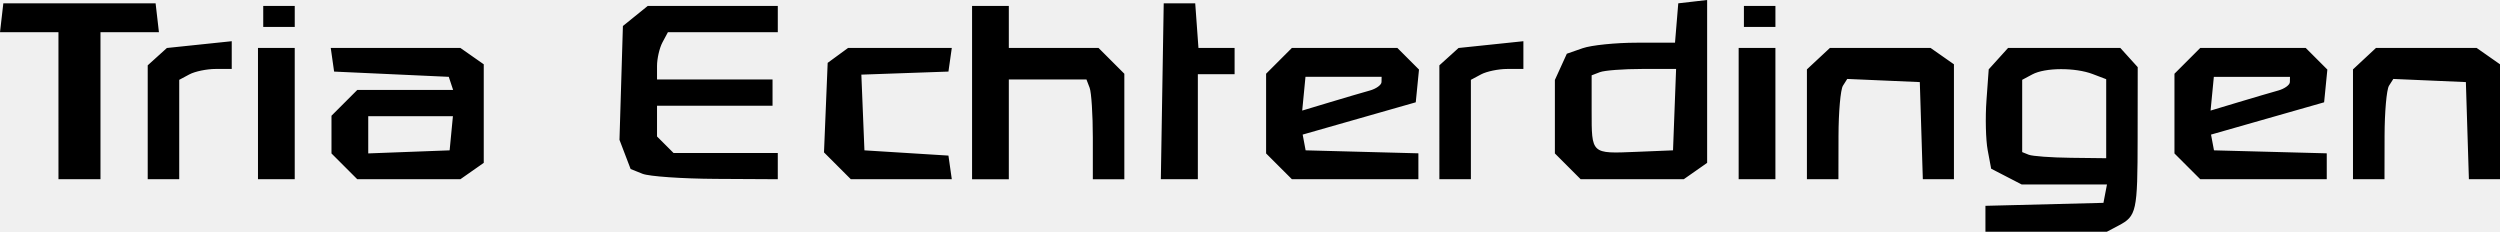
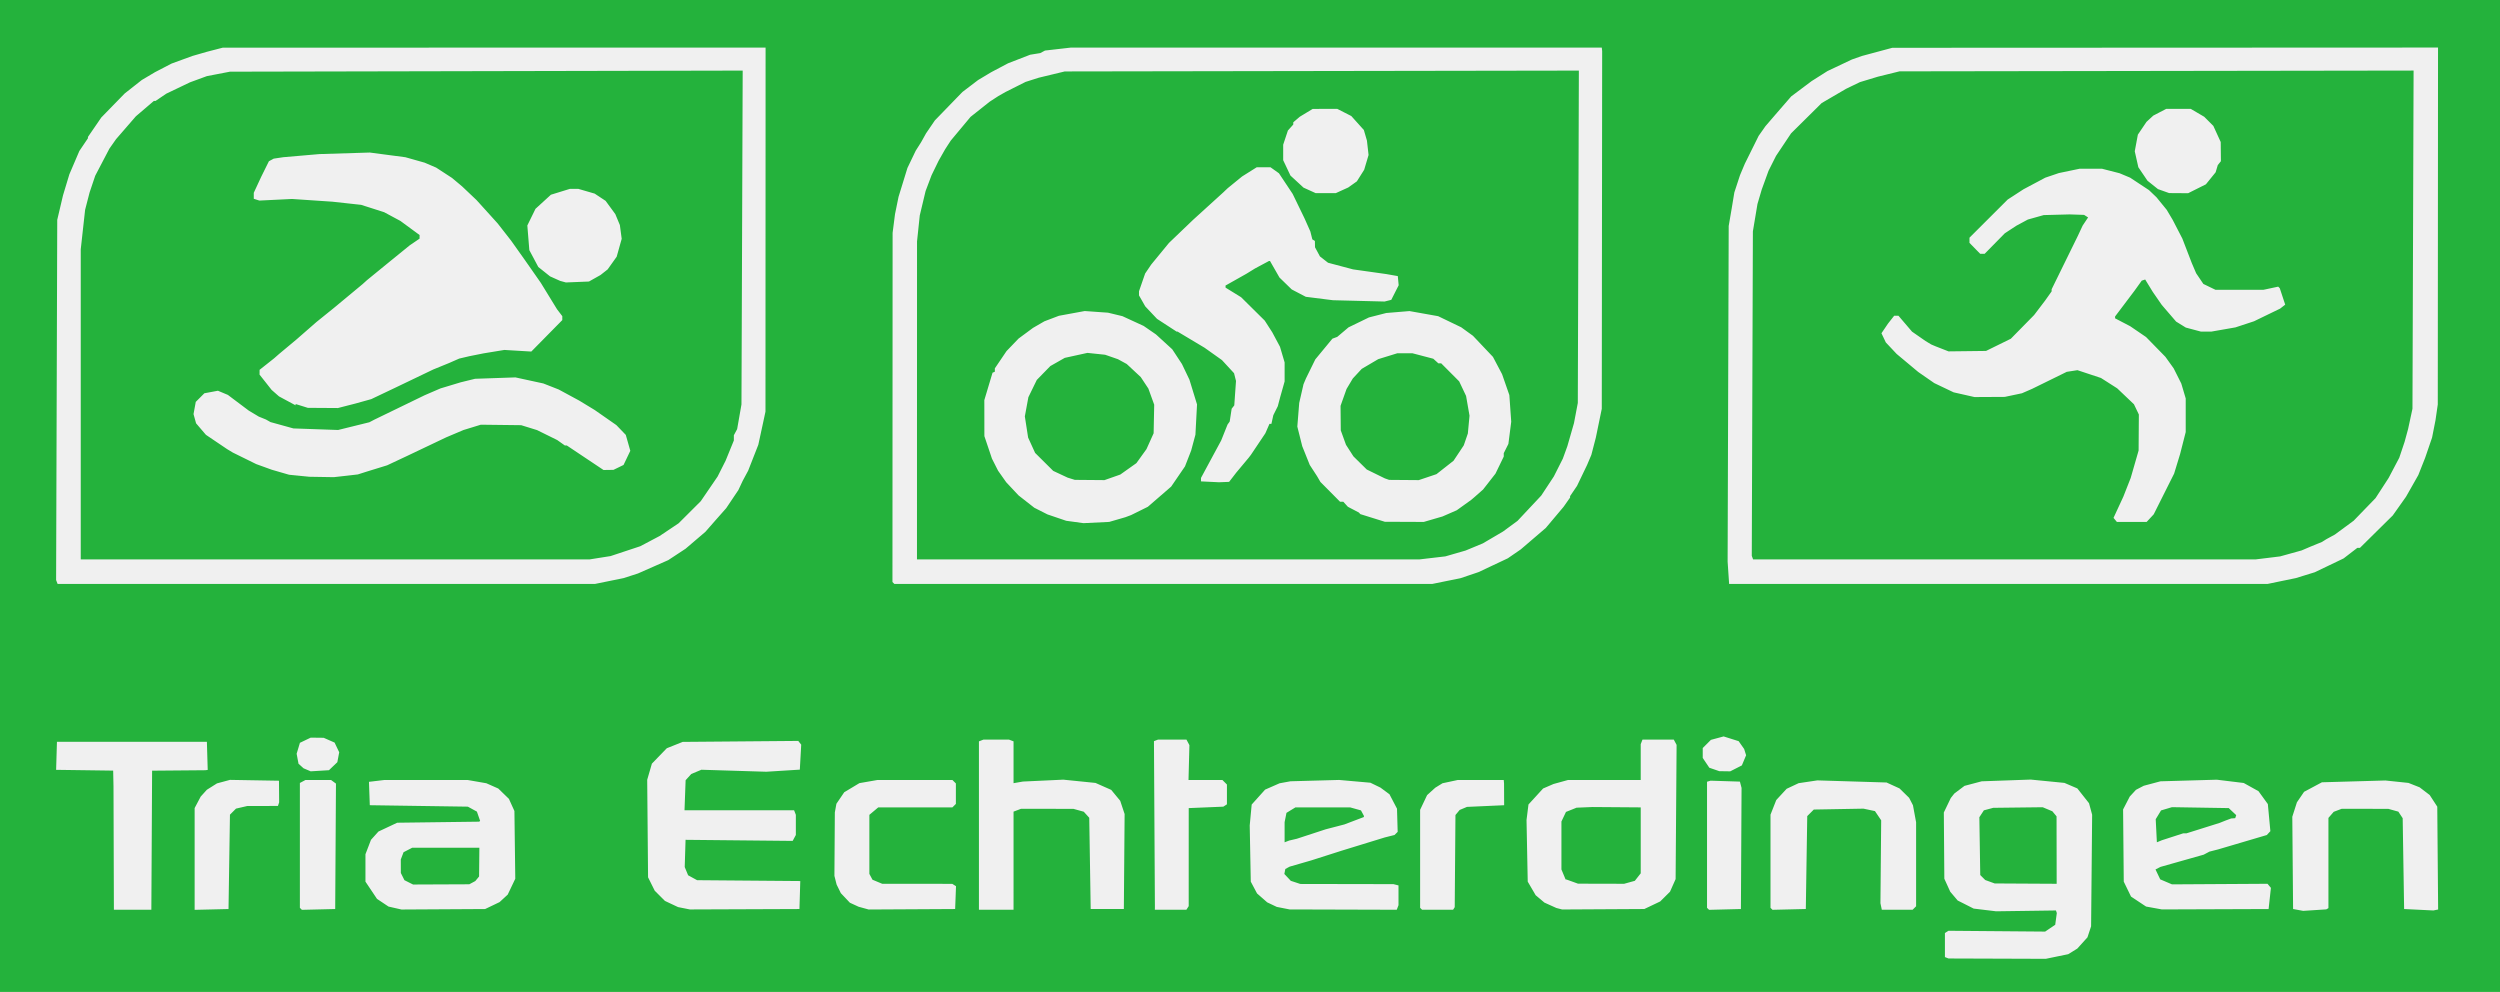
- <svg xmlns="http://www.w3.org/2000/svg" width="404.19mm" height="37.464mm" viewBox="0 0 404.19 37.464" version="1.1" id="svg1" xml:space="preserve">
-   <defs id="defs1" />
-   <g id="layer1" transform="translate(-160.153,138.7757)">
-     <path style="fill:#000000;stroke-width:3.208" d="m 481.15,-103.406 v -2.094 l 9.54,-0.24 9.54,-0.24 0.285,-1.486 0.285,-1.486 h -6.896 -6.896 l -2.466,-1.275 -2.466,-1.275 -0.562,-2.998 c -0.309,-1.649 -0.399,-5.263 -0.198,-8.031 l 0.364,-5.033 1.565,-1.73 1.565,-1.73 h 9.075 9.075 l 1.405,1.552 1.405,1.552 -0.013,11.393 c -0.013,12.005 -0.162,12.683 -3.115,14.237 l -1.854,0.976 h -9.818 -9.818 z m 19.525,-16.178 v -6.388 l -2.178,-0.828 c -2.846,-1.082 -7.694,-1.057 -9.763,0.051 l -1.642,0.879 v 5.842 5.842 l 1.061,0.428 c 0.584,0.235 3.64,0.458 6.791,0.495 l 5.73,0.067 z m -331.071,-2.101 v -11.885 h -4.725 -4.725 l 0.269,-2.334 0.269,-2.334 h 12.309 12.309 l 0.269,2.334 0.269,2.334 h -4.725 -4.725 v 11.885 11.885 h -3.396 -3.396 z m 14.431,2.678 v -9.206 l 1.55,-1.402 1.55,-1.402 5.242,-0.548 5.242,-0.548 v 2.243 2.243 h -2.603 c -1.431,0 -3.341,0.395 -4.245,0.879 l -1.642,0.879 v 8.035 8.035 h -2.547 -2.547 z m 17.827,-1.405 v -10.611 h 2.971 2.971 v 10.611 10.611 h -2.971 -2.971 z m 13.968,8.528 -2.084,-2.084 v -3.048 -3.048 l 2.084,-2.084 2.084,-2.084 h 7.749 7.749 l -0.351,-1.061 -0.351,-1.061 -9.27,-0.424 -9.27,-0.424 -0.271,-1.91 -0.271,-1.91 h 10.481 10.481 l 1.887,1.321 1.887,1.321 v 7.968 7.968 l -1.887,1.321 -1.887,1.321 h -8.339 -8.339 z m 17.283,-5.344 0.266,-2.759 h -6.845 -6.845 v 3.007 3.007 l 6.579,-0.248 6.579,-0.248 z m 30.919,6.548 -1.922,-0.772 -0.901,-2.357 -0.901,-2.357 0.277,-9.202 0.277,-9.202 2.004,-1.621 2.004,-1.621 h 10.517 10.517 v 2.122 2.122 h -8.884 -8.884 l -0.879,1.642 c -0.483,0.903 -0.879,2.622 -0.879,3.82 v 2.178 h 9.338 9.338 v 2.122 2.122 h -9.338 -9.338 v 2.486 2.486 l 1.334,1.334 1.334,1.334 h 8.428 8.428 v 2.122 2.122 l -9.975,-0.054 c -5.486,-0.029 -10.84,-0.401 -11.897,-0.826 z m 31.51,-1.289 -2.169,-2.169 0.297,-7.238 0.297,-7.237 1.648,-1.205 1.648,-1.205 h 8.386 8.386 l -0.271,1.91 -0.271,1.91 -7.04,0.247 -7.04,0.247 0.249,6.12 0.249,6.12 6.791,0.424 6.791,0.424 0.271,1.91 0.271,1.91 h -8.162 -8.162 z m 21.771,-11.838 v -14.007 h 2.971 2.971 v 3.396 3.396 h 7.254 7.254 l 2.084,2.084 2.084,2.084 v 8.528 8.528 h -2.547 -2.547 v -6.722 c 0,-3.697 -0.232,-7.326 -0.515,-8.065 l -0.515,-1.343 h -6.276 -6.276 v 8.065 8.065 h -2.971 -2.971 z m 30.752,-0.212 0.233,-14.219 h 2.547 2.547 l 0.261,3.608 0.261,3.608 h 2.922 2.922 v 2.122 2.122 h -2.971 -2.971 v 8.489 8.489 h -2.992 -2.992 z m 18.87,12.135 -2.084,-2.084 v -6.444 -6.444 l 2.084,-2.084 2.084,-2.084 h 8.528 8.528 l 1.748,1.748 1.748,1.748 -0.262,2.646 -0.262,2.646 -9.142,2.61 -9.142,2.61 0.239,1.273 0.239,1.273 9.116,0.241 9.116,0.241 v 2.094 2.094 h -10.225 -10.225 z m 14.666,-12.249 c 1.042,-0.288 1.901,-0.905 1.91,-1.372 l 0.016,-0.849 h -6.155 -6.155 l -0.264,2.728 -0.264,2.728 4.508,-1.356 c 2.48,-0.746 5.361,-1.592 6.402,-1.88 z m 11.264,5.126 v -9.206 l 1.55,-1.402 1.55,-1.402 5.242,-0.548 5.242,-0.548 v 2.243 2.243 h -2.603 c -1.431,0 -3.341,0.395 -4.244,0.879 l -1.642,0.879 v 8.035 8.035 h -2.547 -2.547 z m 20.759,7.123 -2.084,-2.084 v -5.941 -5.941 l 0.966,-2.12 0.966,-2.12 2.556,-0.891 c 1.406,-0.49 5.341,-0.891 8.745,-0.891 h 6.189 l 0.263,-3.183 0.263,-3.183 2.334,-0.269 2.334,-0.269 v 13.166 13.166 l -1.887,1.321 -1.887,1.321 h -8.339 -8.339 z m 17.265,-9.164 0.248,-6.579 h -5.484 c -3.016,0 -6.088,0.232 -6.827,0.515 l -1.343,0.515 v 5.71 c 0,7.056 -0.1,6.963 7.179,6.663 l 5.979,-0.246 z m 10.363,0.637 v -10.611 h 2.971 2.971 v 10.611 10.611 h -2.971 -2.971 z m 11.036,1.731 v -8.88 l 1.858,-1.731 1.858,-1.731 h 8.14 8.14 l 1.887,1.321 1.887,1.321 v 9.29 9.29 h -2.515 -2.515 l -0.244,-7.852 -0.244,-7.852 -5.866,-0.254 -5.866,-0.254 -0.7,1.103 c -0.385,0.607 -0.706,4.255 -0.713,8.106 l -0.013,7.003 h -2.547 -2.547 z m 61.507,6.797 -2.084,-2.084 v -6.444 -6.444 l 2.084,-2.084 2.084,-2.084 h 8.528 8.528 l 1.748,1.748 1.748,1.748 -0.262,2.646 -0.262,2.646 -9.142,2.61 -9.142,2.61 0.239,1.273 0.239,1.273 9.116,0.241 9.116,0.241 v 2.094 2.094 h -10.225 -10.225 z m 14.666,-12.249 c 1.042,-0.288 1.901,-0.905 1.91,-1.372 l 0.016,-0.849 h -6.154 -6.155 l -0.264,2.728 -0.264,2.728 4.508,-1.356 c 2.48,-0.746 5.361,-1.592 6.402,-1.88 z m 12.113,5.452 v -8.88 l 1.858,-1.731 1.858,-1.731 h 8.14 8.14 l 1.887,1.321 1.887,1.321 v 9.29 9.29 h -2.515 -2.515 l -0.244,-7.852 -0.244,-7.852 -5.866,-0.254 -5.866,-0.254 -0.7,1.103 c -0.385,0.607 -0.706,4.255 -0.713,8.106 l -0.013,7.003 h -2.547 -2.547 z m -337.862,-17.436 v -1.698 h 2.547 2.547 v 1.698 1.698 h -2.547 -2.547 z m 239.39,0 v -1.698 h 2.547 2.547 v 1.698 1.698 h -2.547 -2.547 z" id="path194" />
+ <svg xmlns="http://www.w3.org/2000/svg" width="458.787mm" height="182.033mm" viewBox="0 0 458.787 182.033" version="1.1" id="svg1" xml:space="preserve">
+   <defs id="defs1">
+     <style id="style1-7">
+       .cls-1 {
+         fill: #fff;
+       }
+     </style>
+   </defs>
+   <g id="layer1" transform="translate(-162.7259,377.6524)">
+     <path style="fill:#24b23c;fill-opacity:1" d="m 162.726,-286.636 v -91.017 h 229.394 229.394 v 91.017 91.017 H 392.12 162.726 Z m 377.486,84.516 2.058,-0.423 0.834,-0.513 0.834,-0.513 0.934,-1.034 0.934,-1.034 0.334,-1.011 0.334,-1.011 0.095,-10.238 0.095,-10.238 -0.285,-1.057 -0.285,-1.057 -1.073,-1.358 -1.073,-1.358 -1.183,-0.507 -1.183,-0.507 -3.096,-0.305 -3.096,-0.305 -4.498,0.159 -4.498,0.159 -1.577,0.418 -1.577,0.418 -0.936,0.706 -0.936,0.706 -0.321,0.408 -0.321,0.408 -0.639,1.328 -0.639,1.328 0.046,6.08 0.046,6.08 0.542,1.191 0.542,1.191 0.681,0.805 0.681,0.805 1.468,0.743 1.468,0.743 2.06,0.249 2.06,0.249 5.49,-0.077 5.49,-0.077 0.079,0.237 0.079,0.237 -0.145,1.076 -0.145,1.076 -0.926,0.626 -0.926,0.626 -8.867,-0.075 -8.867,-0.075 -0.328,0.203 -0.328,0.203 v 2.211 2.211 l 0.331,0.128 0.331,0.128 8.922,0.031 8.922,0.031 z m -12.301,-13.721 -0.866,-0.314 -0.457,-0.457 -0.457,-0.457 -0.082,-5.305 -0.082,-5.305 0.414,-0.632 0.414,-0.632 0.859,-0.231 0.859,-0.231 4.539,-0.054 4.539,-0.054 0.885,0.37 0.885,0.37 0.386,0.465 0.386,0.465 0.011,6.19 0.011,6.19 -5.689,-0.032 -5.689,-0.032 z m 61.918,4.958 0.198,-0.114 v -8.278 -8.278 l 0.485,-0.559 0.485,-0.559 0.723,-0.275 0.723,-0.275 4.282,0.001 4.282,0.001 0.926,0.258 0.926,0.258 0.397,0.601 0.397,0.601 0.132,8.334 0.132,8.334 2.682,0.132 2.682,0.132 0.439,-0.088 0.439,-0.088 -0.079,-9.437 -0.079,-9.437 -0.696,-1.069 -0.696,-1.069 -0.927,-0.707 -0.927,-0.707 -1.023,-0.403 -1.023,-0.403 -2.117,-0.222 -2.117,-0.222 -5.821,0.165 -5.821,0.165 -1.637,0.874 -1.637,0.874 -0.658,0.964 -0.658,0.964 -0.423,1.323 -0.423,1.323 0.072,8.467 0.072,8.467 0.926,0.17 0.926,0.17 2.117,-0.137 2.117,-0.137 z m -399.259,-12.578 0.069,-12.76 4.895,-0.042 4.895,-0.042 0.208,-0.03 0.208,-0.03 -0.076,-2.58 -0.076,-2.58 h -13.758 -13.758 l -0.076,2.574 -0.076,2.574 5.235,0.072 5.235,0.072 0.03,1.455 0.03,1.455 0.036,11.311 0.036,11.311 h 3.437 3.437 z m 14.224,3.97 0.132,-8.658 0.555,-0.555 0.555,-0.555 1.032,-0.239 1.032,-0.239 2.816,-0.006 2.816,-0.006 0.111,-0.331 0.111,-0.331 -0.016,-1.984 -0.016,-1.984 -4.498,-0.077 -4.498,-0.077 -1.191,0.322 -1.191,0.322 -0.926,0.583 -0.926,0.583 -0.567,0.627 -0.567,0.627 -0.557,1.054 -0.557,1.054 v 9.339 9.339 l 3.109,-0.074 3.109,-0.074 z m 19.516,-2.851 0.07,-11.509 -0.451,-0.331 -0.451,-0.331 h -2.348 -2.348 l -0.512,0.274 -0.512,0.274 v 11.456 11.456 l 0.184,0.184 0.184,0.184 3.057,-0.074 3.057,-0.074 z m 28.77,10.875 1.323,-0.635 0.748,-0.688 0.748,-0.688 0.694,-1.455 0.694,-1.455 -0.079,-6.218 -0.079,-6.218 -0.505,-1.113 -0.505,-1.113 -0.976,-0.948 -0.976,-0.948 -1.094,-0.484 -1.094,-0.484 -1.721,-0.3 -1.721,-0.3 -7.651,0.002 -7.651,0.002 -1.399,0.168 -1.399,0.168 0.076,2.145 0.076,2.145 8.996,0.132 8.996,0.132 0.831,0.455 0.831,0.455 0.294,0.845 0.294,0.845 -0.078,0.078 -0.078,0.078 -7.53,0.097 -7.53,0.097 -1.72,0.809 -1.72,0.809 -0.684,0.759 -0.684,0.759 -0.507,1.323 -0.507,1.323 v 2.514 2.514 l 1.058,1.582 1.058,1.582 1.058,0.706 1.058,0.706 1.191,0.271 1.191,0.271 7.673,-0.045 7.673,-0.045 z m -15.341,-4.26 -0.791,-0.397 -0.331,-0.661 -0.331,-0.661 -0.004,-1.24 -0.004,-1.24 0.253,-0.666 0.253,-0.666 0.792,-0.41 0.792,-0.41 6.165,-2e-5 6.165,-1e-5 -0.027,2.638 -0.027,2.638 -0.348,0.419 -0.348,0.419 -0.551,0.295 -0.551,0.295 -5.159,0.022 -5.159,0.022 z m 71.773,2.327 0.076,-2.567 -9.468,-0.079 -9.468,-0.079 -0.823,-0.451 -0.823,-0.451 -0.312,-0.754 -0.312,-0.754 0.077,-2.499 0.077,-2.499 9.829,0.099 9.829,0.099 0.291,-0.544 0.291,-0.544 v -1.848 -1.848 l -0.161,-0.419 -0.161,-0.419 H 298.399 288.343 l 0.102,-2.757 0.102,-2.757 0.518,-0.572 0.518,-0.572 0.931,-0.389 0.931,-0.389 5.953,0.183 5.953,0.183 3.077,-0.193 3.077,-0.193 0.128,-2.291 0.128,-2.291 -0.272,-0.344 -0.272,-0.344 -10.606,0.09 -10.606,0.09 -1.455,0.581 -1.455,0.581 -1.369,1.415 -1.369,1.415 -0.43,1.48 -0.43,1.48 0.079,8.949 0.079,8.949 0.611,1.229 0.611,1.229 0.938,0.938 0.938,0.938 1.204,0.566 1.204,0.566 1.083,0.216 1.083,0.216 10.054,-0.039 10.054,-0.039 z m 28.577,0.473 0.078,-2.094 -0.343,-0.217 -0.343,-0.217 -6.425,-0.004 -6.425,-0.004 -0.896,-0.374 -0.896,-0.374 -0.286,-0.534 -0.286,-0.534 v -5.418 -5.418 l 0.814,-0.685 0.814,-0.685 h 6.806 6.806 l 0.318,-0.318 0.318,-0.318 v -1.879 -1.879 l -0.318,-0.318 -0.318,-0.318 h -6.871 -6.871 l -1.663,0.29 -1.663,0.29 -1.391,0.835 -1.391,0.835 -0.719,1.058 -0.719,1.058 -0.144,0.794 -0.144,0.794 -0.039,5.821 -0.039,5.821 0.201,0.794 0.201,0.794 0.389,0.794 0.389,0.794 0.83,0.877 0.83,0.877 0.794,0.366 0.794,0.366 0.926,0.256 0.926,0.256 7.938,-0.044 7.938,-0.044 z m 10.638,-6.776 v -9.002 l 0.679,-0.258 0.679,-0.258 4.811,0.001 4.811,0.001 0.953,0.265 0.953,0.265 0.503,0.555 0.503,0.555 0.132,8.373 0.132,8.373 h 3.043 3.043 l 0.07,-8.718 0.07,-8.718 -0.403,-1.212 -0.403,-1.212 -0.826,-1.002 -0.826,-1.002 -1.442,-0.638 -1.442,-0.638 -2.956,-0.3 -2.956,-0.3 -3.704,0.173 -3.704,0.173 -0.86,0.15 -0.86,0.15 v -3.838 -3.838 l -0.419,-0.161 -0.419,-0.161 h -2.338 -2.338 l -0.419,0.161 -0.419,0.161 v 15.45 15.45 h 3.175 3.175 z m 31.931,8.672 0.212,-0.331 0.002,-8.996 0.002,-8.996 3.175,-0.132 3.175,-0.132 0.331,-0.214 0.331,-0.214 v -1.818 -1.818 l -0.416,-0.416 -0.416,-0.416 h -3.11 -3.11 l 0.083,-3.199 0.083,-3.199 -0.27,-0.505 -0.27,-0.505 h -2.615 -2.615 l -0.368,0.141 -0.368,0.141 0.087,15.271 0.087,15.271 -0.006,0.198 -0.006,0.198 h 2.895 2.895 z m 38.553,-0.088 0.161,-0.419 v -1.813 -1.813 l -0.463,-0.118 -0.463,-0.118 -8.547,-0.016 -8.547,-0.016 -0.873,-0.288 -0.873,-0.288 -0.592,-0.63 -0.592,-0.63 0.09,-0.458 0.09,-0.458 0.397,-0.213 0.397,-0.213 1.984,-0.574 1.984,-0.574 2.778,-0.887 2.778,-0.887 3.969,-1.22 3.969,-1.22 0.892,-0.223 0.892,-0.223 0.289,-0.289 0.289,-0.289 -0.062,-2.126 -0.062,-2.126 -0.691,-1.322 -0.691,-1.322 -0.825,-0.611 -0.825,-0.611 -0.926,-0.449 -0.926,-0.449 -2.873,-0.254 -2.873,-0.254 -4.458,0.122 -4.458,0.122 -1.003,0.184 -1.003,0.184 -1.327,0.582 -1.327,0.582 -1.231,1.369 -1.231,1.369 -0.18,1.919 -0.18,1.919 0.097,5.155 0.097,5.155 0.575,1.083 0.575,1.083 0.931,0.817 0.931,0.817 0.883,0.419 0.883,0.419 1.178,0.231 1.178,0.231 9.827,0.029 9.827,0.029 z m -20.741,-13.808 v -1.847 l 0.171,-0.854 0.171,-0.854 0.821,-0.501 0.821,-0.501 5.027,4.9e-4 5.027,4.8e-4 0.989,0.275 0.989,0.275 0.268,0.5 0.268,0.5 v 0.108 0.108 l -1.786,0.679 -1.786,0.679 -1.72,0.448 -1.72,0.448 -2.646,0.866 -2.646,0.866 -0.703,0.165 -0.703,0.165 -0.421,0.162 -0.421,0.162 z m 31.072,13.989 0.147,-0.237 0.067,-8.454 0.067,-8.454 0.386,-0.465 0.386,-0.465 0.672,-0.281 0.672,-0.281 3.41,-0.154 3.41,-0.154 -0.009,-1.984 -0.009,-1.984 -0.028,-0.331 -0.028,-0.331 h -4.22 -4.22 l -1.4,0.3 -1.4,0.3 -0.664,0.409 -0.664,0.41 -0.749,0.679 -0.749,0.679 -0.64,1.348 -0.64,1.348 v 8.992 8.992 l 0.176,0.176 0.176,0.176 h 2.851 2.851 z m 36.397,-0.589 1.455,-0.694 0.901,-0.894 0.901,-0.894 0.515,-1.157 0.515,-1.157 0.09,-12.317 0.09,-12.317 -0.258,-0.483 -0.258,-0.483 h -2.873 -2.873 l -0.161,0.419 -0.161,0.419 v 3.286 3.286 l -6.681,0.003 -6.681,0.003 -1.323,0.365 -1.323,0.365 -0.954,0.413 -0.954,0.413 -1.342,1.468 -1.342,1.468 -0.178,1.425 -0.178,1.425 0.11,5.652 0.11,5.652 0.729,1.248 0.729,1.248 0.803,0.676 0.803,0.676 1.097,0.495 1.097,0.495 0.529,0.137 0.529,0.137 7.541,-0.043 7.541,-0.043 z m -14.684,-4.341 -1.058,-0.381 -0.08,-0.004 -0.08,-0.004 -0.383,-0.918 -0.383,-0.918 v -4.4 -4.4 l 0.417,-0.879 0.417,-0.879 0.972,-0.389 0.972,-0.389 1.455,-0.061 1.455,-0.061 4.432,0.033 4.432,0.033 v 6.05 6.05 l -0.541,0.688 -0.541,0.688 -0.98,0.272 -0.98,0.272 -4.233,-0.01 -4.233,-0.01 z m 31.014,-6.08 0.058,-11.115 -0.151,-0.576 -0.151,-0.576 -2.686,-0.085 -2.686,-0.085 -0.331,0.096 -0.331,0.096 v 11.569 11.569 l 0.185,0.185 0.185,0.185 2.924,-0.074 2.924,-0.074 z m 11.981,2.589 0.132,-8.526 0.602,-0.602 0.602,-0.602 4.557,-0.082 4.557,-0.082 1.055,0.225 1.055,0.225 0.57,0.845 0.57,0.845 -0.068,7.61 -0.068,7.61 0.126,0.595 0.126,0.595 h 2.829 2.829 l 0.318,-0.318 0.318,-0.318 v -7.704 -7.704 l -0.289,-1.565 -0.289,-1.565 -0.353,-0.683 -0.353,-0.683 -0.879,-0.86 -0.879,-0.86 -1.191,-0.545 -1.191,-0.545 -6.35,-0.193 -6.35,-0.193 -1.72,0.256 -1.72,0.256 -1.097,0.515 -1.097,0.515 -0.952,1.029 -0.952,1.029 -0.53,1.346 -0.53,1.346 v 8.545 8.545 l 0.184,0.184 0.184,0.184 3.057,-0.074 3.057,-0.074 z m 85.01,6.584 0.211,-1.942 -0.311,-0.374 -0.311,-0.374 -8.764,0.053 -8.764,0.053 -1.081,-0.46 -1.081,-0.46 -0.434,-0.909 -0.434,-0.909 0.456,-0.233 0.456,-0.233 3.969,-1.123 3.969,-1.123 0.523,-0.278 0.523,-0.278 0.8,-0.205 0.8,-0.205 4.465,-1.318 4.465,-1.318 0.328,-0.354 0.328,-0.354 -0.232,-2.486 -0.232,-2.486 -0.857,-1.183 -0.857,-1.183 -1.356,-0.753 -1.356,-0.753 -2.472,-0.301 -2.472,-0.301 -5.167,0.147 -5.167,0.147 -1.535,0.409 -1.535,0.409 -0.714,0.372 -0.714,0.372 -0.571,0.62 -0.571,0.62 -0.61,1.181 -0.61,1.181 0.061,6.624 0.061,6.624 0.666,1.37 0.666,1.37 1.379,0.915 1.379,0.915 1.455,0.265 1.455,0.265 9.79,-0.036 9.79,-0.036 z m -20.721,-10.399 -0.004,-0.095 -0.102,-2.024 -0.102,-2.024 0.49,-0.806 0.49,-0.806 1.005,-0.298 1.005,-0.298 5.205,0.085 5.205,0.085 0.687,0.646 0.687,0.646 -0.094,0.28 -0.094,0.28 -0.374,0.026 -0.374,0.026 -0.529,0.197 -0.529,0.197 -0.529,0.211 -0.529,0.211 -3.043,0.957 -3.043,0.957 -0.294,-0.001 -0.294,-10e-4 -1.955,0.632 -1.955,0.632 -0.463,0.19 -0.463,0.19 z m -334.675,-13.87 0.769,-0.737 0.171,-0.909 0.171,-0.909 -0.424,-0.89 -0.424,-0.89 -1,-0.439 -1,-0.439 -1.191,-0.014 -1.191,-0.014 -0.99,0.475 -0.99,0.475 -0.301,1.004 -0.301,1.004 0.172,0.915 0.172,0.915 0.463,0.419 0.463,0.419 0.656,0.278 0.656,0.278 1.675,-0.103 1.675,-0.103 z m 257.452,0.399 1.068,-0.545 0.389,-0.93 0.389,-0.93 -0.179,-0.576 -0.179,-0.576 -0.505,-0.718 -0.505,-0.717 -1.379,-0.435 -1.379,-0.435 -1.165,0.314 -1.165,0.314 -0.752,0.752 -0.752,0.752 v 0.907 0.907 l 0.604,0.899 0.604,0.899 0.917,0.316 0.917,0.316 1.003,0.015 1.003,0.015 z m -206.765,-34.383 2.609,-0.532 1.323,-0.427 1.323,-0.427 2.778,-1.224 2.778,-1.224 1.587,-1.044 1.587,-1.044 1.82,-1.553 1.82,-1.553 0.958,-1.094 0.958,-1.094 0.95,-1.073 0.95,-1.073 1.12,-1.668 1.12,-1.668 0.396,-0.846 0.396,-0.846 0.499,-0.926 0.499,-0.926 0.933,-2.381 0.933,-2.381 0.43,-1.984 0.43,-1.984 0.227,-1.058 0.227,-1.058 0.01,-33.205 0.01,-33.205 -0.001,-0.198 -10e-4,-0.198 -49.808,0.009 -49.808,0.009 -1.455,0.378 -1.455,0.378 -1.323,0.381 -1.323,0.381 -1.91,0.696 -1.91,0.696 -1.53,0.794 -1.53,0.794 -1.209,0.718 -1.209,0.718 -1.569,1.234 -1.569,1.234 -2.148,2.205 -2.148,2.205 -1.225,1.785 -1.226,1.785 v 0.12 0.12 l -0.789,1.169 -0.789,1.169 -0.917,2.143 -0.917,2.143 -0.582,1.927 -0.582,1.927 -0.529,2.249 -0.529,2.249 -0.104,33.053 -0.104,33.053 0.135,0.351 0.135,0.351 h 49.324 49.324 z m -97.007,-32.421 v -28.455 l 0.401,-3.625 0.401,-3.625 0.41,-1.587 0.41,-1.587 0.516,-1.535 0.516,-1.535 1.301,-2.487 1.301,-2.487 0.613,-0.873 0.613,-0.873 1.818,-2.096 1.818,-2.096 1.651,-1.41 1.651,-1.41 h 0.157 0.157 l 0.975,-0.662 0.975,-0.662 2.174,-1.042 2.174,-1.042 1.559,-0.572 1.559,-0.572 2.117,-0.408 2.117,-0.408 47.046,-0.1 47.046,-0.1 -0.112,30.632 -0.112,30.632 -0.397,2.265 -0.397,2.265 -0.301,0.562 -0.301,0.562 -9.1e-4,0.48 -9e-4,0.48 -0.755,1.852 -0.755,1.852 -0.734,1.455 -0.734,1.455 -1.55,2.268 -1.55,2.268 -2.033,2.027 -2.033,2.027 -1.74,1.165 -1.74,1.165 -1.77,0.936 -1.77,0.936 -2.728,0.905 -2.728,0.905 -1.923,0.305 -1.923,0.305 h -46.694 -46.694 z m 48.64,13.117 2.205,-0.254 0.838,-0.266 0.838,-0.266 1.852,-0.571 1.852,-0.571 1.852,-0.869 1.852,-0.869 3.572,-1.7 3.572,-1.7 1.587,-0.671 1.587,-0.671 1.587,-0.487 1.587,-0.487 3.704,0.045 3.704,0.045 1.455,0.45 1.455,0.45 1.852,0.914 1.852,0.914 0.702,0.499 0.702,0.499 h 0.179 0.179 l 3.366,2.249 3.366,2.249 0.912,-0.013 0.912,-0.013 0.926,-0.45 0.926,-0.45 0.62,-1.299 0.62,-1.299 -0.415,-1.46 -0.415,-1.46 -0.866,-0.899 -0.866,-0.899 -1.984,-1.383 -1.984,-1.383 -1.415,-0.86 -1.415,-0.86 -1.892,-1.024 -1.892,-1.024 -1.405,-0.552 -1.405,-0.552 -2.564,-0.557 -2.564,-0.557 -3.704,0.127 -3.704,0.127 -1.323,0.325 -1.323,0.325 -1.852,0.559 -1.852,0.559 -1.455,0.628 -1.455,0.628 -4.63,2.247 -4.63,2.247 -0.438,0.23 -0.438,0.23 -2.87,0.709 -2.87,0.709 -4.101,-0.143 -4.101,-0.143 -2.103,-0.582 -2.103,-0.582 -0.411,-0.234 -0.411,-0.234 -0.661,-0.268 -0.661,-0.268 -0.926,-0.555 -0.926,-0.555 -1.914,-1.438 -1.914,-1.438 -0.911,-0.381 -0.911,-0.381 -1.243,0.232 -1.243,0.232 -0.79,0.79 -0.79,0.79 -0.205,1.121 -0.205,1.121 0.234,0.846 0.234,0.846 0.905,1.057 0.905,1.057 1.938,1.307 1.938,1.307 0.531,0.321 0.531,0.321 2.143,1.056 2.143,1.056 1.429,0.518 1.429,0.518 1.587,0.46 1.587,0.46 1.852,0.185 1.852,0.185 2.249,0.037 2.249,0.037 z m 0.159,-12.853 1.605,-0.41 1.455,-0.406 1.455,-0.406 2.249,-1.07 2.249,-1.07 3.44,-1.65 3.44,-1.65 1.455,-0.594 1.455,-0.594 0.926,-0.406 0.926,-0.406 0.926,-0.218 0.926,-0.218 1.323,-0.264 1.323,-0.264 1.895,-0.311 1.895,-0.311 2.471,0.148 2.471,0.148 2.844,-2.888 2.844,-2.888 v -0.361 -0.361 l -0.483,-0.631 -0.483,-0.631 -1.489,-2.426 -1.489,-2.426 -1.448,-2.072 -1.448,-2.072 -1.276,-1.797 -1.276,-1.797 -1.235,-1.582 -1.235,-1.582 -1.94,-2.144 -1.94,-2.144 -1.323,-1.254 -1.323,-1.254 -0.926,-0.776 -0.926,-0.776 -1.455,-0.948 -1.455,-0.948 -1.058,-0.453 -1.058,-0.453 -1.761,-0.498 -1.761,-0.498 -3.266,-0.431 -3.266,-0.431 -4.63,0.142 -4.63,0.142 -3.307,0.286 -3.307,0.286 -0.881,0.131 -0.881,0.131 -0.442,0.238 -0.442,0.238 -0.701,1.414 -0.701,1.414 -0.688,1.481 -0.688,1.481 v 0.552 0.552 l 0.514,0.163 0.514,0.163 2.992,-0.147 2.992,-0.147 3.704,0.25 3.704,0.25 2.646,0.29 2.646,0.29 2.106,0.674 2.106,0.674 1.491,0.801 1.491,0.801 1.761,1.293 1.761,1.293 -0.002,0.332 -0.002,0.332 -0.906,0.617 -0.906,0.617 -1.845,1.5 -1.845,1.5 -2.076,1.695 -2.076,1.695 -0.397,0.359 -0.397,0.359 -2.625,2.179 -2.625,2.179 -1.608,1.297 -1.608,1.297 -1.852,1.617 -1.852,1.617 -1.582,1.319 -1.582,1.319 -0.453,0.397 -0.453,0.397 -1.335,1.058 -1.335,1.058 -0.004,0.439 -0.004,0.439 1.109,1.403 1.109,1.403 0.677,0.595 0.677,0.595 1.521,0.82 1.521,0.82 v -0.12 -0.12 l 1.124,0.351 1.124,0.351 2.761,0.018 2.761,0.018 z m 45.525,-23.401 1.057,-0.594 0.656,-0.516 0.656,-0.516 0.83,-1.167 0.83,-1.167 0.46,-1.641 0.46,-1.641 -0.167,-1.258 -0.167,-1.258 -0.419,-1.008 -0.419,-1.008 -0.891,-1.217 -0.891,-1.217 -1.004,-0.664 -1.004,-0.664 -1.49,-0.433 -1.49,-0.433 h -0.791 -0.791 l -1.733,0.535 -1.733,0.535 -1.416,1.294 -1.416,1.294 -0.748,1.528 -0.748,1.528 0.184,2.264 0.184,2.264 0.823,1.545 0.823,1.545 1.076,0.859 1.076,0.859 0.926,0.416 0.926,0.416 0.529,0.144 0.529,0.144 2.117,-0.085 2.117,-0.085 z m 156.286,55.568 2.562,-0.518 1.67,-0.562 1.67,-0.562 2.687,-1.267 2.687,-1.267 1.188,-0.817 1.188,-0.817 2.298,-1.969 2.298,-1.969 1.634,-1.942 1.634,-1.942 0.595,-0.848 0.595,-0.848 v -0.131 -0.131 l 0.637,-0.938 0.637,-0.938 0.921,-1.918 0.921,-1.918 0.393,-0.926 0.393,-0.926 0.412,-1.587 0.412,-1.587 0.545,-2.646 0.545,-2.646 0.035,-32.808 0.035,-32.808 -0.033,-0.331 -0.033,-0.331 -48.749,0.002 -48.749,0.002 -2.344,0.269 -2.344,0.269 -0.434,0.232 -0.434,0.232 -0.926,0.151 -0.926,0.151 -2.028,0.786 -2.028,0.786 -1.544,0.816 -1.544,0.816 -1.203,0.72 -1.203,0.72 -1.443,1.099 -1.443,1.099 -2.525,2.605 -2.525,2.605 -0.812,1.191 -0.812,1.191 -0.441,0.794 -0.441,0.794 -0.503,0.794 -0.503,0.794 -0.762,1.587 -0.762,1.587 -0.815,2.646 -0.815,2.646 -0.324,1.587 -0.324,1.587 -0.221,1.72 -0.221,1.72 -0.014,32.037 -0.014,32.037 0.176,0.176 0.176,0.176 49.367,-0.002 49.367,-0.002 z m -97.146,-33.145 0.005,-29.17 0.252,-2.394 0.252,-2.394 0.534,-2.236 0.534,-2.236 0.55,-1.455 0.55,-1.455 0.644,-1.323 0.644,-1.323 0.601,-1.058 0.601,-1.058 0.516,-0.794 0.516,-0.794 1.817,-2.178 1.817,-2.178 1.758,-1.394 1.758,-1.394 0.798,-0.518 0.798,-0.518 0.661,-0.375 0.661,-0.375 1.833,-0.92 1.833,-0.92 1.21,-0.385 1.21,-0.385 2.381,-0.574 2.381,-0.574 47.174,-0.078 47.174,-0.078 -0.097,30.498 -0.097,30.498 -0.352,1.852 -0.352,1.852 -0.608,2.117 -0.608,2.117 -0.415,1.14 -0.415,1.14 -0.824,1.633 -0.824,1.633 -1.156,1.755 -1.156,1.755 -2.177,2.321 -2.177,2.321 -1.328,0.976 -1.328,0.976 -1.852,1.089 -1.852,1.089 -1.587,0.658 -1.587,0.658 -1.852,0.535 -1.852,0.535 -2.381,0.278 -2.381,0.278 -46.104,7.4e-4 -46.104,7.5e-4 z m 36.75,21.861 1.478,-0.43 0.529,-0.197 0.529,-0.197 1.54,-0.762 1.54,-0.762 2.14,-1.853 2.14,-1.853 1.267,-1.852 1.267,-1.852 0.567,-1.455 0.567,-1.455 0.391,-1.455 0.391,-1.455 0.147,-2.778 0.147,-2.778 -0.697,-2.271 -0.697,-2.271 -0.685,-1.433 -0.685,-1.433 -0.891,-1.354 -0.891,-1.354 -1.494,-1.365 -1.494,-1.365 -1.132,-0.779 -1.132,-0.779 -1.947,-0.896 -1.947,-0.896 -1.323,-0.319 -1.323,-0.319 -2.136,-0.151 -2.136,-0.151 -2.366,0.435 -2.366,0.435 -1.337,0.508 -1.337,0.508 -1.04,0.602 -1.04,0.602 -1.323,0.977 -1.323,0.977 -1.108,1.152 -1.108,1.152 -1.074,1.587 -1.074,1.587 -6.3e-4,0.309 -6.3e-4,0.309 -0.21,0.088 -0.21,0.088 -0.753,2.514 -0.753,2.514 0.005,3.307 0.005,3.307 0.695,2.065 0.695,2.065 0.563,1.11 0.563,1.11 0.747,1.058 0.747,1.058 1.135,1.209 1.135,1.209 1.44,1.127 1.44,1.127 1.212,0.614 1.212,0.614 1.714,0.583 1.714,0.583 1.587,0.218 1.587,0.218 2.359,-0.114 2.359,-0.114 z m -8.444,-7.493 -0.661,-0.205 -1.323,-0.619 -1.323,-0.619 -1.66,-1.648 -1.66,-1.648 -0.643,-1.407 -0.643,-1.407 -0.301,-1.946 -0.301,-1.946 0.324,-1.758 0.324,-1.758 0.774,-1.587 0.774,-1.587 1.241,-1.272 1.241,-1.272 1.323,-0.752 1.323,-0.752 2.081,-0.457 2.081,-0.457 1.623,0.17 1.623,0.17 1.18,0.41 1.18,0.41 0.804,0.44 0.804,0.44 1.284,1.196 1.284,1.196 0.701,1.058 0.701,1.058 0.535,1.479 0.535,1.479 -0.053,2.622 -0.053,2.622 -0.656,1.455 -0.656,1.455 -0.924,1.285 -0.924,1.285 -1.479,1.049 -1.479,1.049 -1.451,0.51 -1.451,0.51 -2.719,-0.023 -2.719,-0.023 z m 66.411,7.423 1.719,-0.5 1.31,-0.571 1.31,-0.571 1.316,-0.945 1.316,-0.945 0.284,-0.24 0.284,-0.24 0.815,-0.719 0.815,-0.719 1.137,-1.455 1.137,-1.455 0.76,-1.568 0.76,-1.568 v -0.309 -0.309 l 0.425,-0.851 0.425,-0.851 0.26,-2.034 0.26,-2.034 -0.172,-2.447 -0.172,-2.447 -0.668,-1.919 -0.668,-1.919 -0.837,-1.586 -0.837,-1.586 -1.833,-1.934 -1.833,-1.934 -1.077,-0.78 -1.077,-0.78 -2.117,-1.02 -2.117,-1.02 -2.631,-0.469 -2.631,-0.469 -2.131,0.177 -2.131,0.177 -1.587,0.406 -1.587,0.406 -1.875,0.91 -1.875,0.91 -1.035,0.875 -1.035,0.875 -0.444,0.163 -0.444,0.163 -1.571,1.903 -1.571,1.903 -0.859,1.75 -0.859,1.75 -0.223,0.529 -0.223,0.529 -0.394,1.72 -0.394,1.72 -0.173,2.167 -0.173,2.167 0.451,1.8 0.451,1.8 0.691,1.722 0.691,1.722 0.67,1.03 0.67,1.03 0.306,0.526 0.306,0.526 1.803,1.817 1.803,1.817 h 0.297 0.297 l 0.421,0.463 0.421,0.463 1.009,0.527 1.009,0.527 0.132,0.146 0.132,0.146 2.249,0.702 2.249,0.702 3.573,0.015 3.573,0.015 z m -8.468,-7.353 -0.397,-0.139 -1.658,-0.814 -1.658,-0.814 -1.221,-1.204 -1.221,-1.204 -0.684,-1.064 -0.684,-1.064 -0.478,-1.323 -0.478,-1.323 -0.021,-2.249 -0.021,-2.249 0.55,-1.548 0.55,-1.548 0.576,-0.965 0.576,-0.965 0.818,-0.881 0.818,-0.881 1.513,-0.891 1.513,-0.891 1.756,-0.542 1.756,-0.542 h 1.379 1.379 l 1.917,0.503 1.917,0.503 0.467,0.423 0.467,0.423 h 0.26 0.26 l 1.649,1.654 1.649,1.654 0.633,1.337 0.633,1.337 0.316,1.813 0.316,1.813 -0.153,1.633 -0.153,1.633 -0.374,1.087 -0.374,1.087 -0.938,1.413 -0.938,1.413 -1.567,1.231 -1.567,1.231 -1.625,0.547 -1.625,0.547 -2.72,-0.021 -2.72,-0.021 z m -28.311,-0.351 0.662,-0.859 1.134,-1.356 1.134,-1.356 0.203,-0.265 0.203,-0.265 1.33,-1.984 1.33,-1.984 0.374,-0.86 0.374,-0.86 h 0.179 0.179 l 0.175,-0.796 0.175,-0.796 0.41,-0.822 0.41,-0.822 0.219,-0.829 0.219,-0.829 0.408,-1.447 0.408,-1.447 v -1.746 -1.746 l -0.425,-1.437 -0.425,-1.437 -0.707,-1.323 -0.707,-1.323 -0.694,-1.078 -0.694,-1.078 -2.168,-2.145 -2.168,-2.145 -1.424,-0.878 -1.424,-0.878 -0.005,-0.192 -0.005,-0.192 1.918,-1.081 1.918,-1.081 0.794,-0.489 0.794,-0.489 1.281,-0.685 1.281,-0.685 h 0.088 0.088 l 0.87,1.52 0.87,1.52 1.125,1.093 1.125,1.093 1.29,0.675 1.29,0.675 2.489,0.314 2.489,0.314 4.739,0.12 4.739,0.12 0.616,-0.155 0.616,-0.155 0.679,-1.34 0.679,-1.34 -0.081,-0.839 -0.081,-0.839 -1.058,-0.186 -1.058,-0.186 -3.043,-0.429 -3.043,-0.429 -2.3,-0.61 -2.3,-0.61 -0.743,-0.581 -0.743,-0.581 -0.452,-0.839 -0.452,-0.839 -0.011,-0.58 -0.011,-0.58 -0.235,-0.145 -0.235,-0.145 -0.181,-0.721 -0.181,-0.721 -0.533,-1.2 -0.533,-1.2 -1.09,-2.249 -1.09,-2.249 -1.26,-1.895 -1.26,-1.895 -0.776,-0.553 -0.776,-0.553 h -1.259 -1.259 l -1.346,0.846 -1.346,0.846 -1.315,1.072 -1.315,1.072 -0.419,0.397 -0.419,0.397 -2.764,2.512 -2.764,2.512 -2.212,2.118 -2.212,2.118 -1.623,1.976 -1.623,1.976 -0.563,0.83 -0.563,0.83 -0.563,1.626 -0.563,1.626 v 0.381 0.381 l 0.572,1.007 0.572,1.007 1.082,1.147 1.082,1.147 1.794,1.168 1.794,1.168 h 0.09 0.09 l 2.481,1.484 2.481,1.484 1.591,1.13 1.591,1.13 1.112,1.206 1.112,1.206 0.178,0.71 0.178,0.71 -0.158,2.242 -0.158,2.242 -0.24,0.305 -0.24,0.305 -0.18,1.177 -0.18,1.177 -0.199,0.278 -0.199,0.278 -0.584,1.461 -0.584,1.461 -0.727,1.347 -0.727,1.347 -1.124,2.087 -1.124,2.087 v 0.318 0.318 l 1.654,0.08 1.654,0.08 0.925,-0.036 0.925,-0.036 z m 20.062,-52.652 1.144,-0.519 0.789,-0.562 0.789,-0.562 0.671,-1.063 0.671,-1.063 0.403,-1.356 0.403,-1.356 -0.15,-1.323 -0.15,-1.323 -0.283,-0.971 -0.283,-0.971 -1.152,-1.281 -1.152,-1.281 -1.289,-0.658 -1.289,-0.658 -2.254,0.005 -2.254,0.005 -1.185,0.718 -1.185,0.718 -0.595,0.51 -0.595,0.51 v 0.205 0.205 l -0.493,0.546 -0.493,0.546 -0.433,1.304 -0.433,1.304 v 1.424 1.424 l 0.667,1.41 0.667,1.41 1.201,1.107 1.201,1.107 1.109,0.503 1.109,0.503 h 1.852 1.852 z m 172.439,71.7 2.588,-0.532 1.741,-0.537 1.741,-0.537 2.646,-1.269 2.646,-1.269 1.259,-0.968 1.259,-0.968 h 0.24 0.24 l 3.014,-2.977 3.014,-2.977 1.218,-1.72 1.218,-1.72 1.126,-1.984 1.126,-1.984 0.628,-1.587 0.628,-1.587 0.634,-1.852 0.634,-1.852 0.313,-1.587 0.313,-1.587 0.211,-1.455 0.211,-1.455 0.022,-32.747 0.022,-32.747 -50.072,0.022 -50.072,0.022 -2.778,0.748 -2.778,0.748 -0.926,0.324 -0.926,0.324 -2.249,1.065 -2.249,1.065 -1.455,0.922 -1.455,0.922 -1.87,1.401 -1.87,1.401 -1.437,1.657 -1.437,1.657 -0.926,1.076 -0.926,1.076 -0.627,0.892 -0.627,0.892 -1.264,2.548 -1.264,2.548 -0.445,1.058 -0.445,1.058 -0.52,1.587 -0.52,1.587 -0.24,1.455 -0.24,1.455 -0.277,1.618 -0.277,1.618 -0.099,30.793 -0.099,30.793 0.138,2.051 0.138,2.051 h 49.409 49.409 z m -97.123,-4.296 -0.121,-0.331 0.101,-29.766 0.101,-29.766 0.421,-2.514 0.421,-2.514 0.39,-1.323 0.39,-1.323 0.624,-1.72 0.624,-1.72 0.69,-1.373 0.69,-1.373 1.38,-2.067 1.38,-2.067 2.806,-2.778 2.806,-2.778 2.235,-1.306 2.235,-1.306 1.278,-0.617 1.278,-0.617 1.646,-0.498 1.646,-0.498 1.984,-0.49 1.984,-0.49 47.171,-0.072 47.171,-0.072 -0.103,31.029 -0.103,31.029 -0.399,1.852 -0.399,1.852 -0.324,1.191 -0.324,1.191 -0.488,1.455 -0.488,1.455 -0.975,1.852 -0.975,1.852 -1.202,1.852 -1.202,1.852 -2.007,2.073 -2.007,2.073 -1.72,1.267 -1.72,1.267 -0.794,0.434 -0.794,0.434 -0.397,0.249 -0.397,0.249 -1.058,0.432 -1.058,0.432 -0.811,0.347 -0.811,0.347 -1.967,0.546 -1.967,0.546 -2.242,0.275 -2.242,0.275 h -46.119 -46.119 z m 72.994,-7.246 0.647,-0.697 1.872,-3.735 1.872,-3.735 0.547,-1.79 0.547,-1.79 0.517,-2.023 0.517,-2.023 v -3.085 -3.085 l -0.406,-1.368 -0.406,-1.368 -0.699,-1.392 -0.699,-1.392 -0.759,-1.058 -0.759,-1.058 -1.774,-1.815 -1.774,-1.815 -1.455,-0.993 -1.455,-0.993 -1.389,-0.725 -1.389,-0.725 0.002,-0.171 0.002,-0.171 1.784,-2.364 1.784,-2.364 0.661,-0.922 0.661,-0.922 0.316,-0.105 0.316,-0.105 0.7,1.142 0.7,1.142 0.822,1.191 0.822,1.191 1.316,1.528 1.316,1.528 0.888,0.549 0.888,0.549 1.382,0.368 1.382,0.368 0.958,0.003 0.958,0.003 2.217,-0.388 2.217,-0.388 1.7,-0.559 1.7,-0.559 2.402,-1.165 2.402,-1.165 0.462,-0.363 0.462,-0.363 -0.497,-1.506 -0.497,-1.506 -0.145,-0.145 -0.145,-0.145 -1.354,0.29 -1.354,0.29 h -4.401 -4.401 l -1.112,-0.538 -1.112,-0.538 -0.663,-0.983 -0.663,-0.983 -0.396,-0.926 -0.396,-0.926 -0.867,-2.249 -0.867,-2.249 -0.888,-1.72 -0.888,-1.72 -0.551,-0.926 -0.551,-0.926 -0.936,-1.148 -0.936,-1.148 -0.69,-0.658 -0.69,-0.658 -1.732,-1.144 -1.732,-1.144 -0.969,-0.405 -0.969,-0.405 -1.62,-0.415 -1.62,-0.415 -2.029,2.2e-4 -2.029,2.2e-4 -1.921,0.401 -1.921,0.401 -1.24,0.421 -1.24,0.421 -1.998,1.063 -1.998,1.063 -1.455,0.945 -1.455,0.945 -3.506,3.5 -3.506,3.5 v 0.473 0.473 l 0.98,1.003 0.98,1.003 h 0.416 0.416 l 1.845,-1.878 1.845,-1.878 1.058,-0.694 1.058,-0.694 1.058,-0.57 1.058,-0.57 1.455,-0.408 1.455,-0.408 2.381,-0.063 2.381,-0.063 1.323,0.044 1.323,0.044 0.368,0.233 0.368,0.233 -0.502,0.755 -0.502,0.755 -0.432,0.926 -0.432,0.926 -2.411,4.913 -2.411,4.913 v 0.191 0.191 l -0.595,0.841 -0.595,0.841 -1.012,1.331 -1.012,1.331 -2.136,2.174 -2.136,2.174 -2.276,1.12 -2.276,1.12 -3.44,0.041 -3.44,0.041 -1.191,-0.466 -1.191,-0.466 -0.397,-0.168 -0.397,-0.168 -0.529,-0.32 -0.529,-0.32 -1.233,-0.857 -1.233,-0.857 -1.246,-1.459 -1.246,-1.459 h -0.393 -0.393 l -0.563,0.716 -0.563,0.716 -0.604,0.89 -0.604,0.89 0.4,0.842 0.4,0.842 0.995,1.058 0.995,1.058 1.982,1.656 1.982,1.656 1.468,1.017 1.468,1.017 1.776,0.848 1.776,0.848 1.916,0.434 1.916,0.434 2.778,-0.015 2.778,-0.015 1.575,-0.332 1.575,-0.332 0.938,-0.408 0.938,-0.408 3.175,-1.56 3.175,-1.56 0.979,-0.152 0.979,-0.152 2.159,0.716 2.159,0.716 1.492,0.952 1.492,0.952 1.534,1.459 1.534,1.459 0.451,0.94 0.451,0.94 -0.023,3.307 -0.023,3.307 -0.725,2.514 -0.725,2.514 -0.676,1.72 -0.676,1.72 -0.901,1.945 -0.901,1.945 0.307,0.37 0.307,0.37 h 2.735 2.735 z m 8.592,-60.441 1.628,-0.814 0.895,-1.105 0.895,-1.105 0.197,-0.661 0.197,-0.661 0.287,-0.357 0.287,-0.357 -0.018,-1.759 -0.018,-1.759 -0.676,-1.479 -0.676,-1.479 -0.838,-0.838 -0.838,-0.838 -1.235,-0.725 -1.235,-0.725 -2.249,-0.001 -2.249,-10e-4 -1.191,0.62 -1.191,0.62 -0.619,0.571 -0.619,0.571 -0.795,1.176 -0.795,1.176 -0.284,1.525 -0.284,1.525 0.328,1.464 0.328,1.464 0.841,1.24 0.841,1.24 0.96,0.767 0.96,0.767 1.025,0.365 1.025,0.365 1.744,0.012 1.744,0.012 z" id="path317" />
  </g>
  <style id="style1">@media(prefers-color-scheme:dark){.lines{fill:#d7d7d7}}</style>
</svg>
